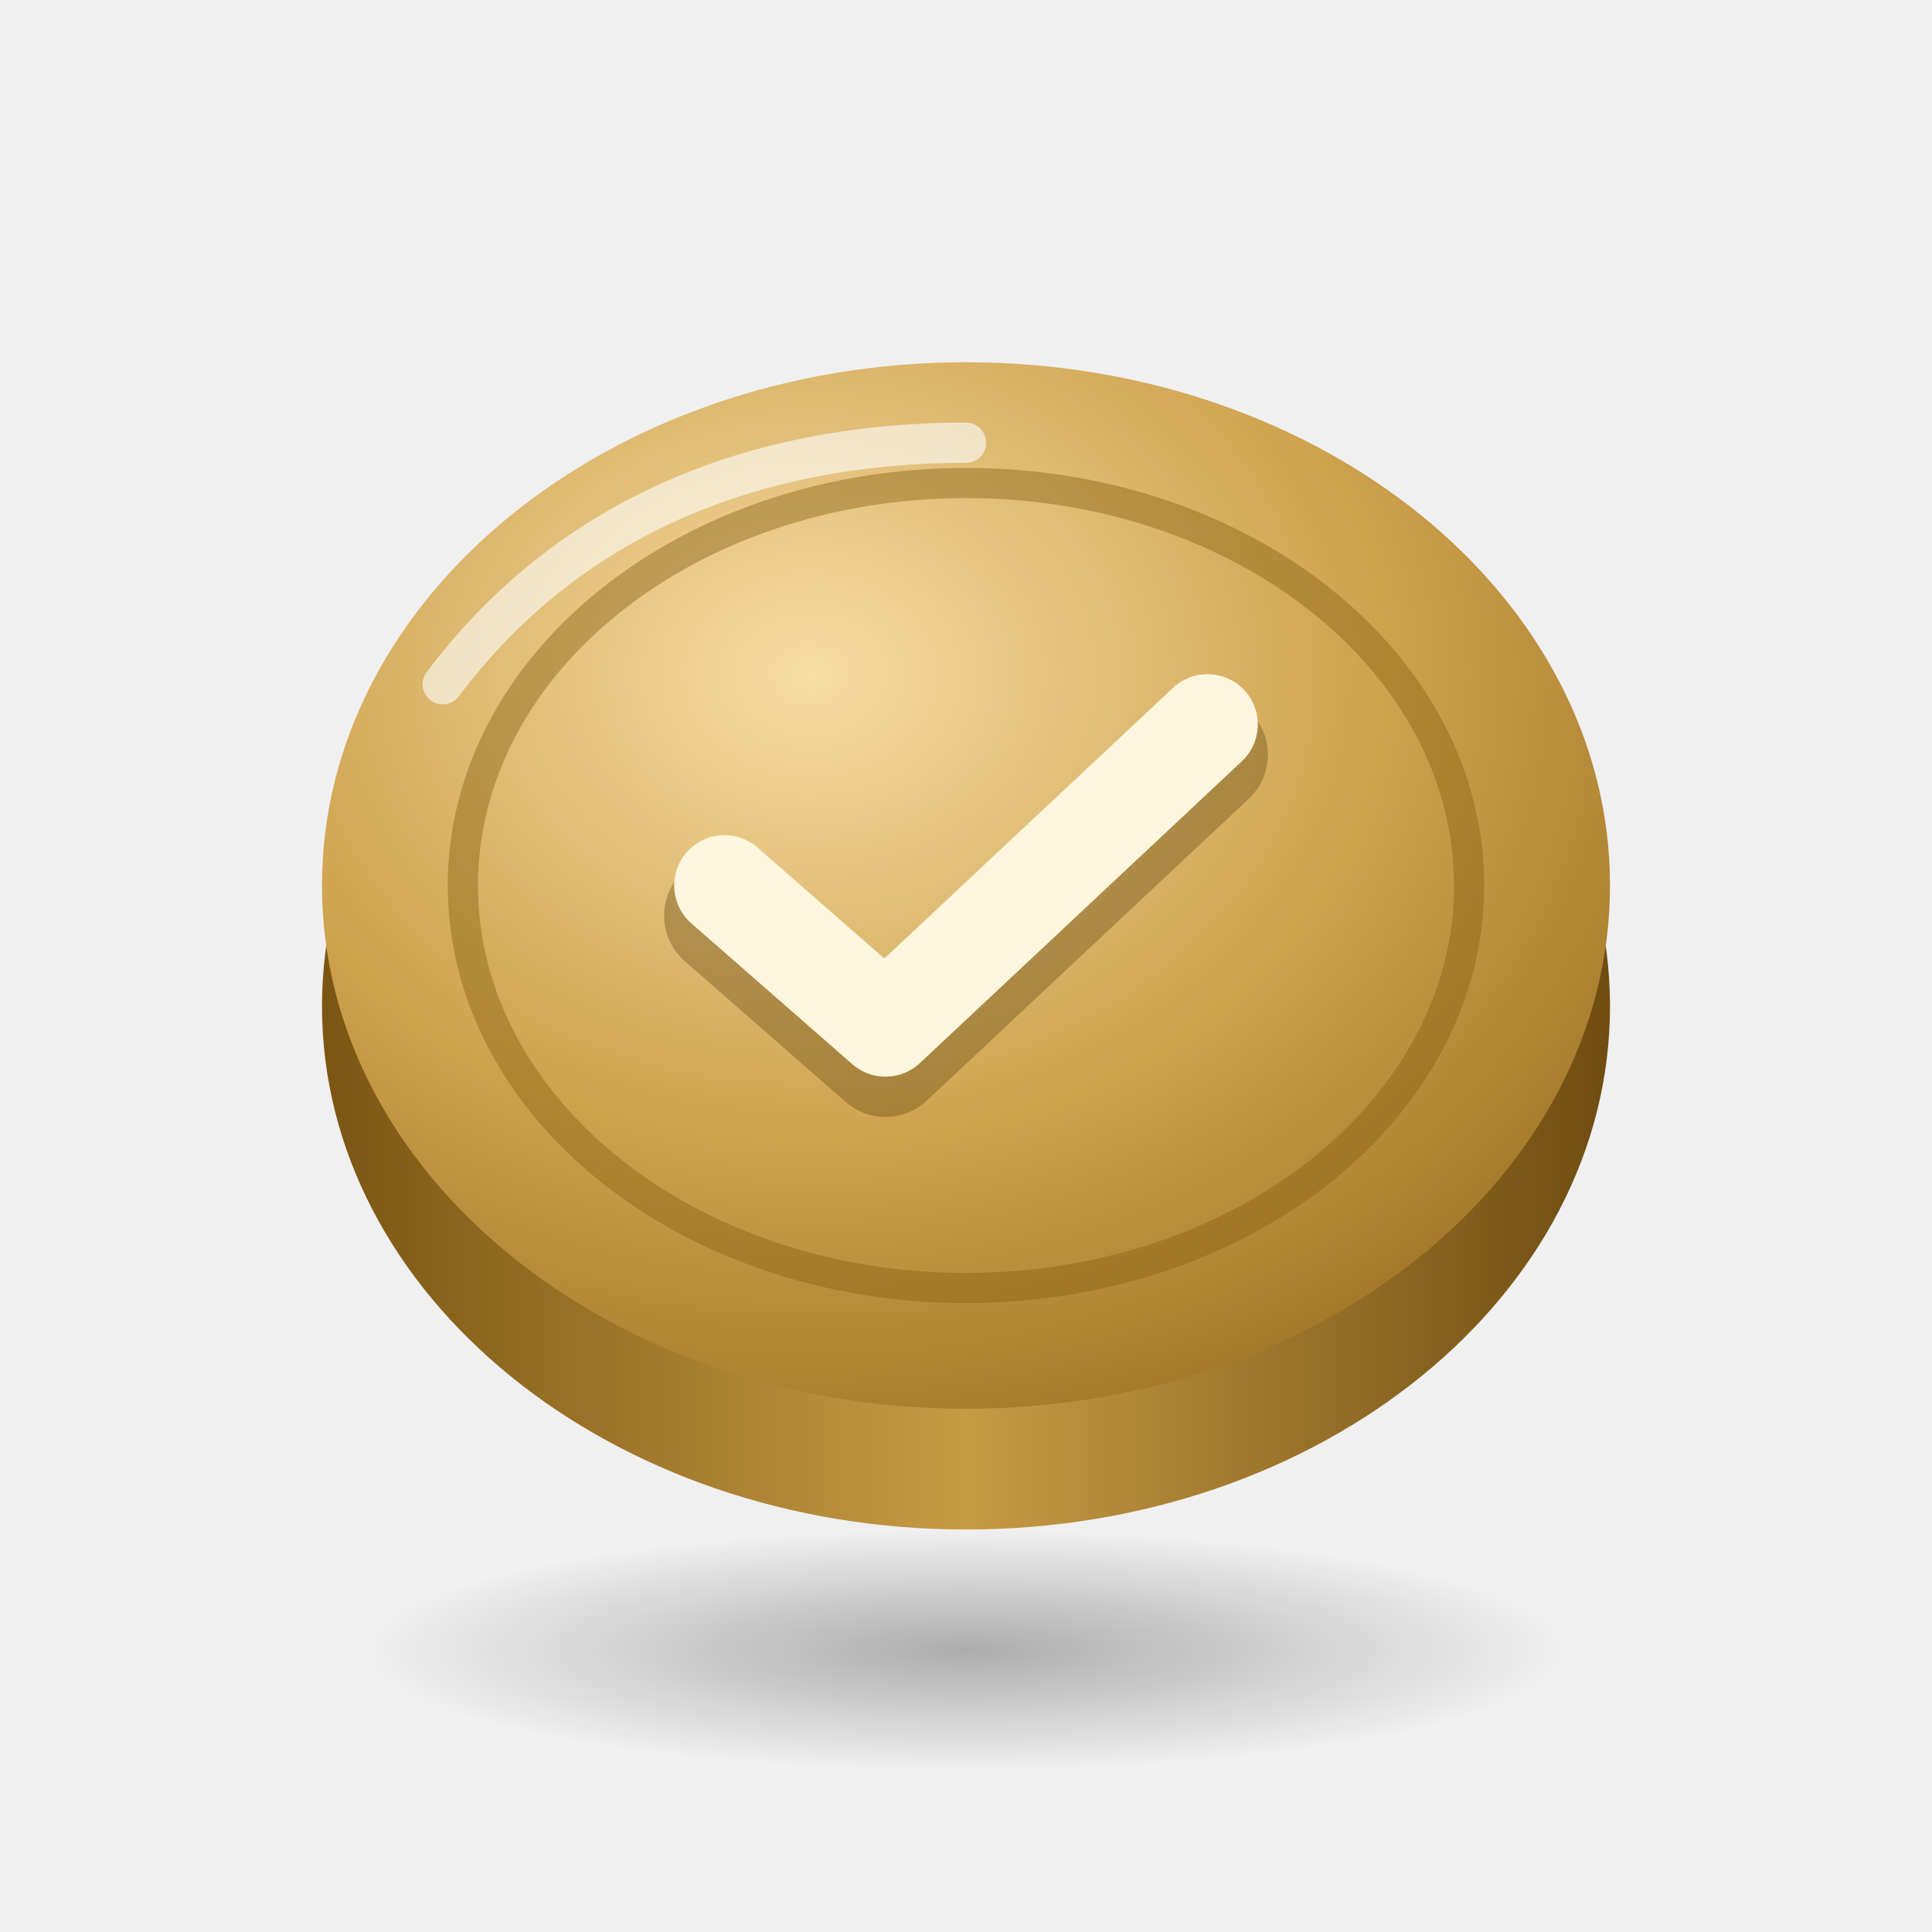
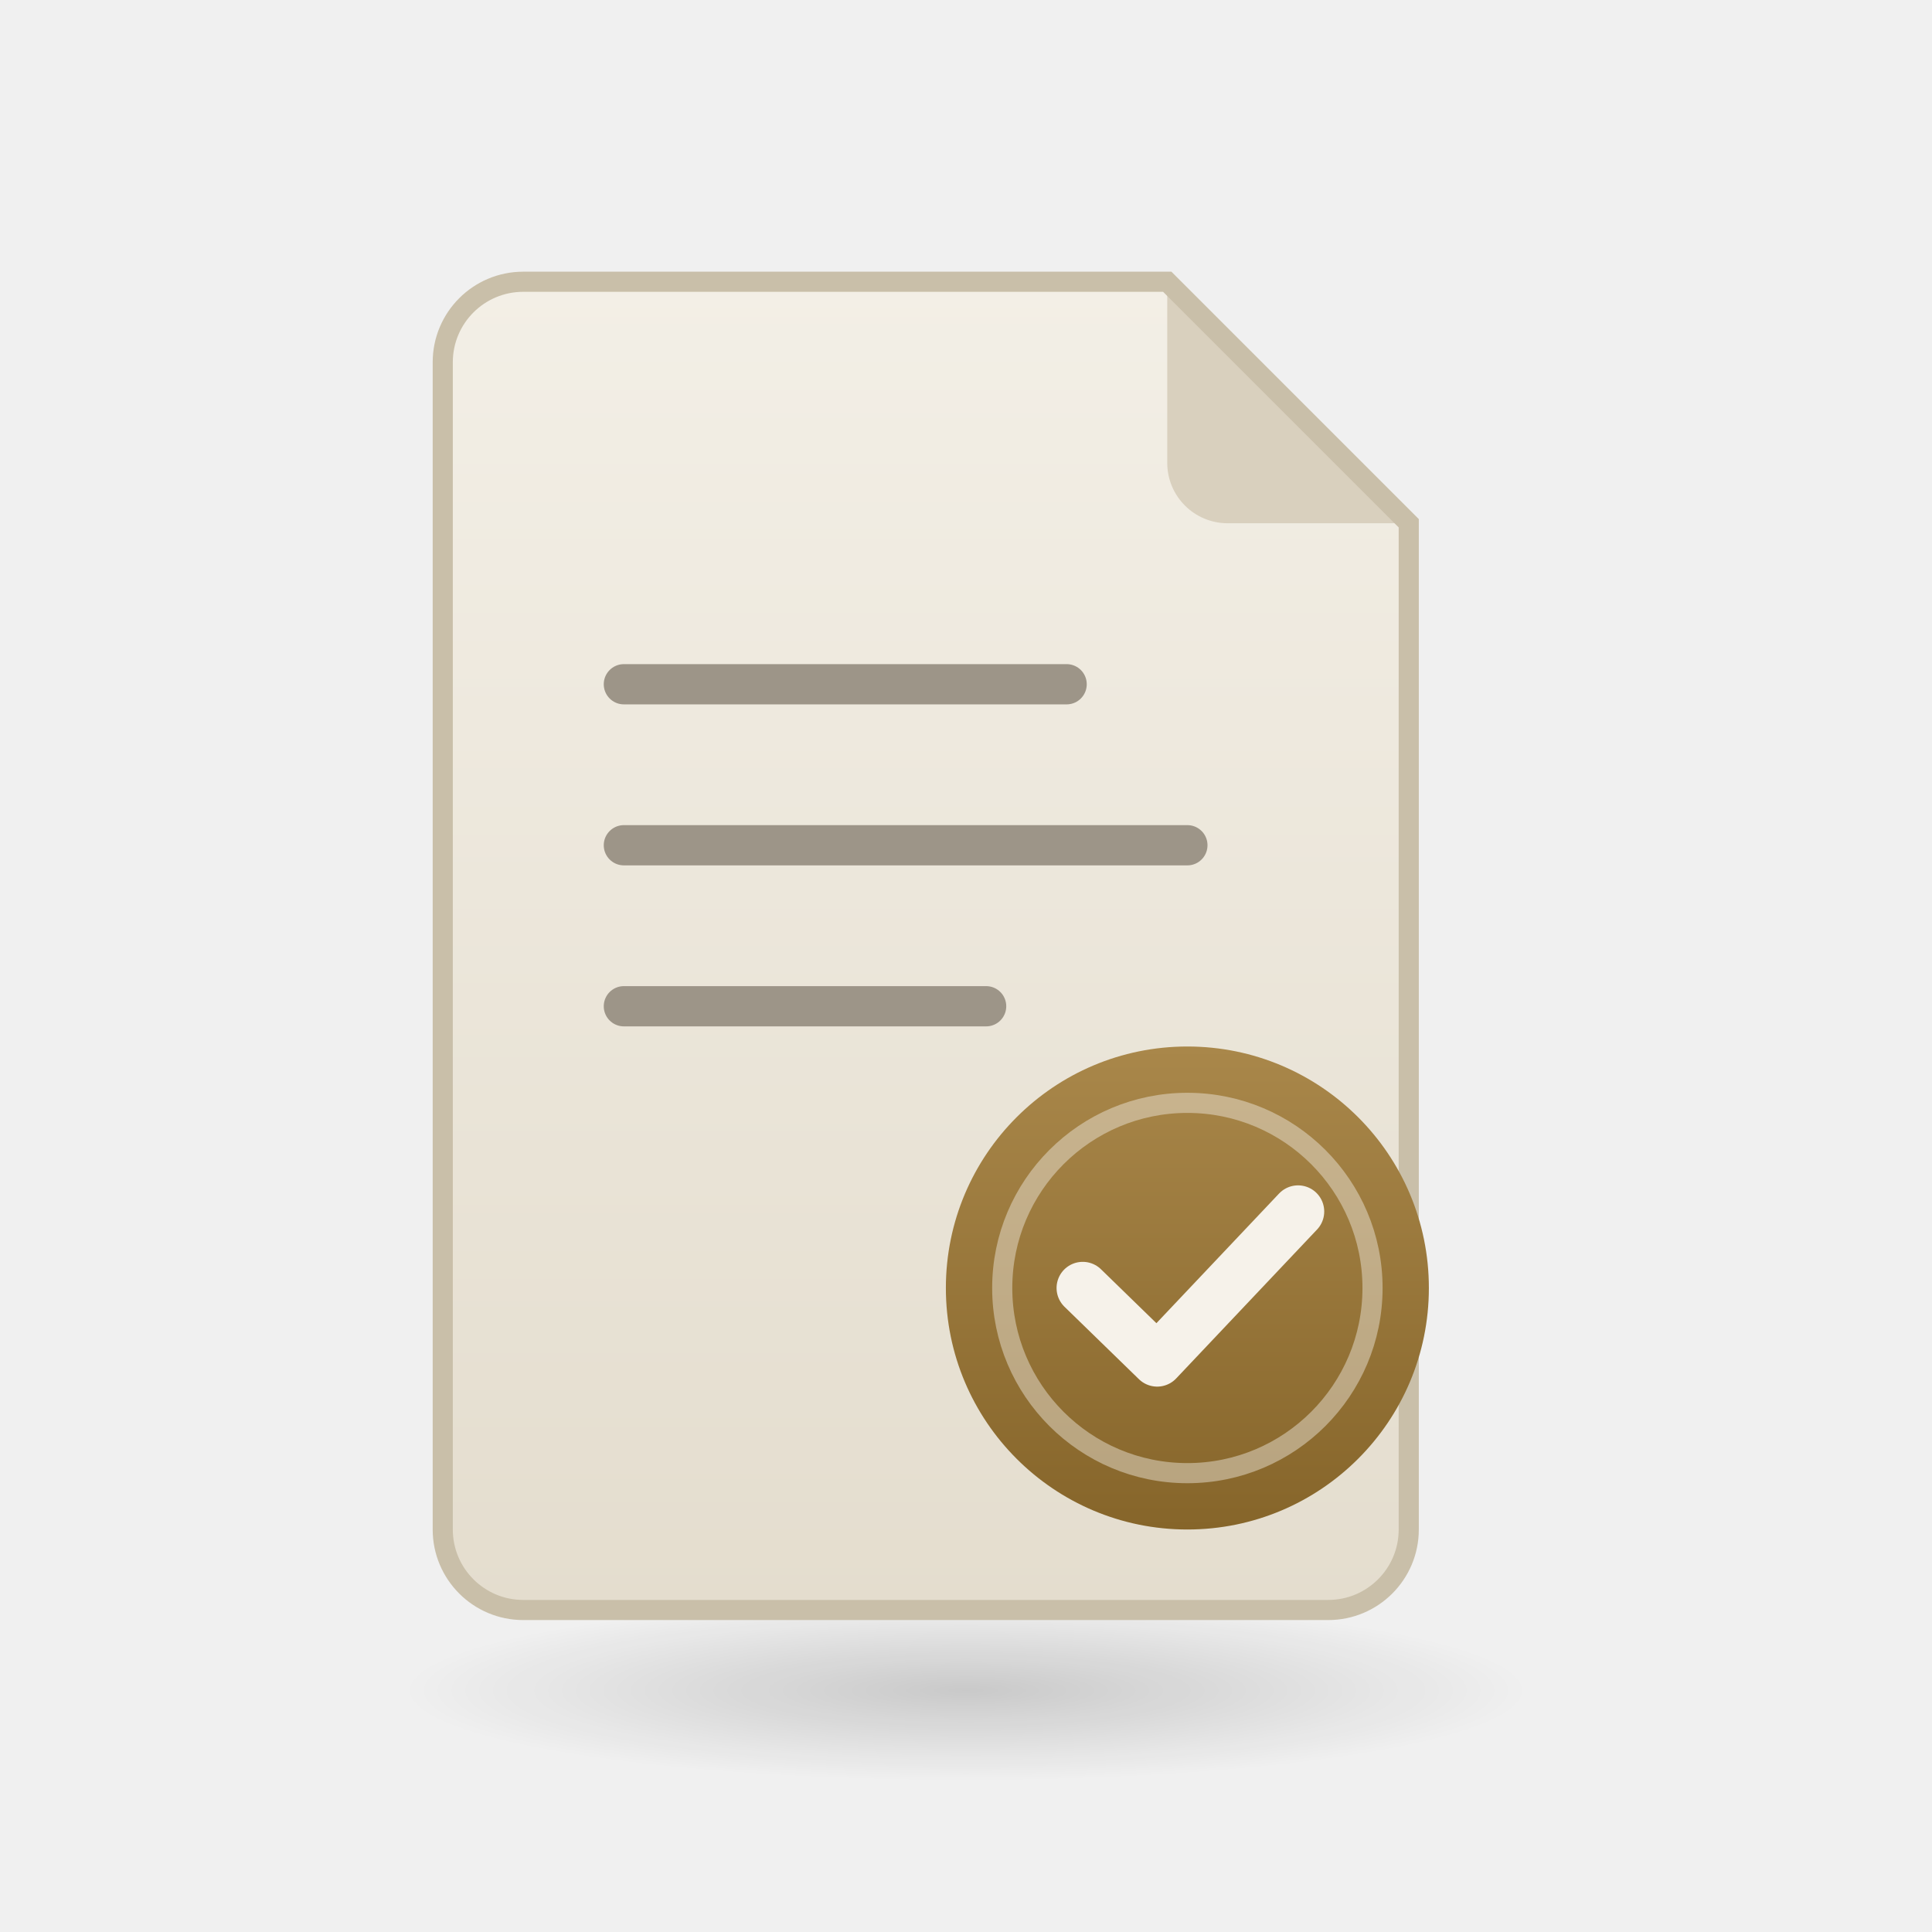
<svg xmlns="http://www.w3.org/2000/svg" viewBox="0 0 96 96" width="96" height="96">
  <defs>
-     <linearGradient id="edge" x1="0" y1="0" x2="1" y2="0">
-       <stop offset="0" stop-color="#7A5512" />
-       <stop offset=".5" stop-color="#C79A45" />
-       <stop offset="1" stop-color="#6E4C10" />
+     <linearGradient id="p" x1="0" y1="0" x2="0" y2="1">
+       <stop offset="0" stop-color="#F3EFE6" />
+       <stop offset="1" stop-color="#E4DDCE" />
    </linearGradient>
-     <radialGradient id="face" cx=".38" cy=".3" r=".8">
-       <stop offset="0" stop-color="#F6DDA4" />
-       <stop offset=".55" stop-color="#CFA24E" />
-       <stop offset="1" stop-color="#9A7021" />
-     </radialGradient>
-     <radialGradient id="shadow" cx=".5" cy=".5" r=".5">
-       <stop offset="0" stop-color="#000" stop-opacity=".28" />
+     <linearGradient id="c" x1="0" y1="0" x2="0" y2="1">
+       <stop offset="0" stop-color="#A9874A" />
+       <stop offset="1" stop-color="#86652A" />
+     </linearGradient>
+     <radialGradient id="s" cx=".5" cy=".5" r=".5">
+       <stop offset="0" stop-color="#000" stop-opacity=".16" />
      <stop offset="1" stop-color="#000" stop-opacity="0" />
    </radialGradient>
  </defs>
-   <ellipse cx="48" cy="82" rx="30" ry="6" fill="url(#shadow)" />
-   <ellipse cx="48" cy="50" rx="32" ry="26" fill="url(#edge)" />
-   <ellipse cx="48" cy="44" rx="32" ry="26" fill="url(#face)" />
-   <ellipse cx="48" cy="44" rx="25" ry="20" fill="none" stroke="#8A6214" stroke-opacity=".45" stroke-width="1.5" />
-   <path d="m36 44 8 7 16-15" fill="none" stroke="#5A3F0B" stroke-opacity=".35" stroke-width="6" stroke-linecap="round" stroke-linejoin="round" transform="translate(0 1.5)" />
-   <path d="m36 44 8 7 16-15" fill="none" stroke="#FFF6DF" stroke-width="5" stroke-linecap="round" stroke-linejoin="round" />
-   <path d="M22 34c6-8 15-12 26-12" fill="none" stroke="#fff" stroke-opacity=".6" stroke-width="2" stroke-linecap="round" />
+   <ellipse cx="48" cy="84" rx="28" ry="4.5" fill="url(#s)" />
+   <path d="M26 14h32l12 12v50a4 4 0 0 1-4 4H26a4 4 0 0 1-4-4V18a4 4 0 0 1 4-4z" fill="url(#p)" />
+   <path d="M58 14v9a3 3 0 0 0 3 3h9z" fill="#D9D0BE" />
+   <path d="M26 14h32l12 12v50a4 4 0 0 1-4 4H26a4 4 0 0 1-4-4V18a4 4 0 0 1 4-4z" fill="none" stroke="#C9BFA9" stroke-width="1" />
+   <g stroke="#9D9588" stroke-width="2" stroke-linecap="round">
+     <path d="M31 34h22M31 42h28M31 50h18" />
+   </g>
+   <circle cx="59" cy="64" r="12" fill="url(#c)" />
+   <circle cx="59" cy="64" r="9.2" fill="none" stroke="#F3EFE6" stroke-opacity=".45" stroke-width="1" />
+   <path d="m53.8 64 3.7 3.6 7-7.4" fill="none" stroke="#F6F2EA" stroke-width="2.6" stroke-linecap="round" stroke-linejoin="round" />
</svg>
